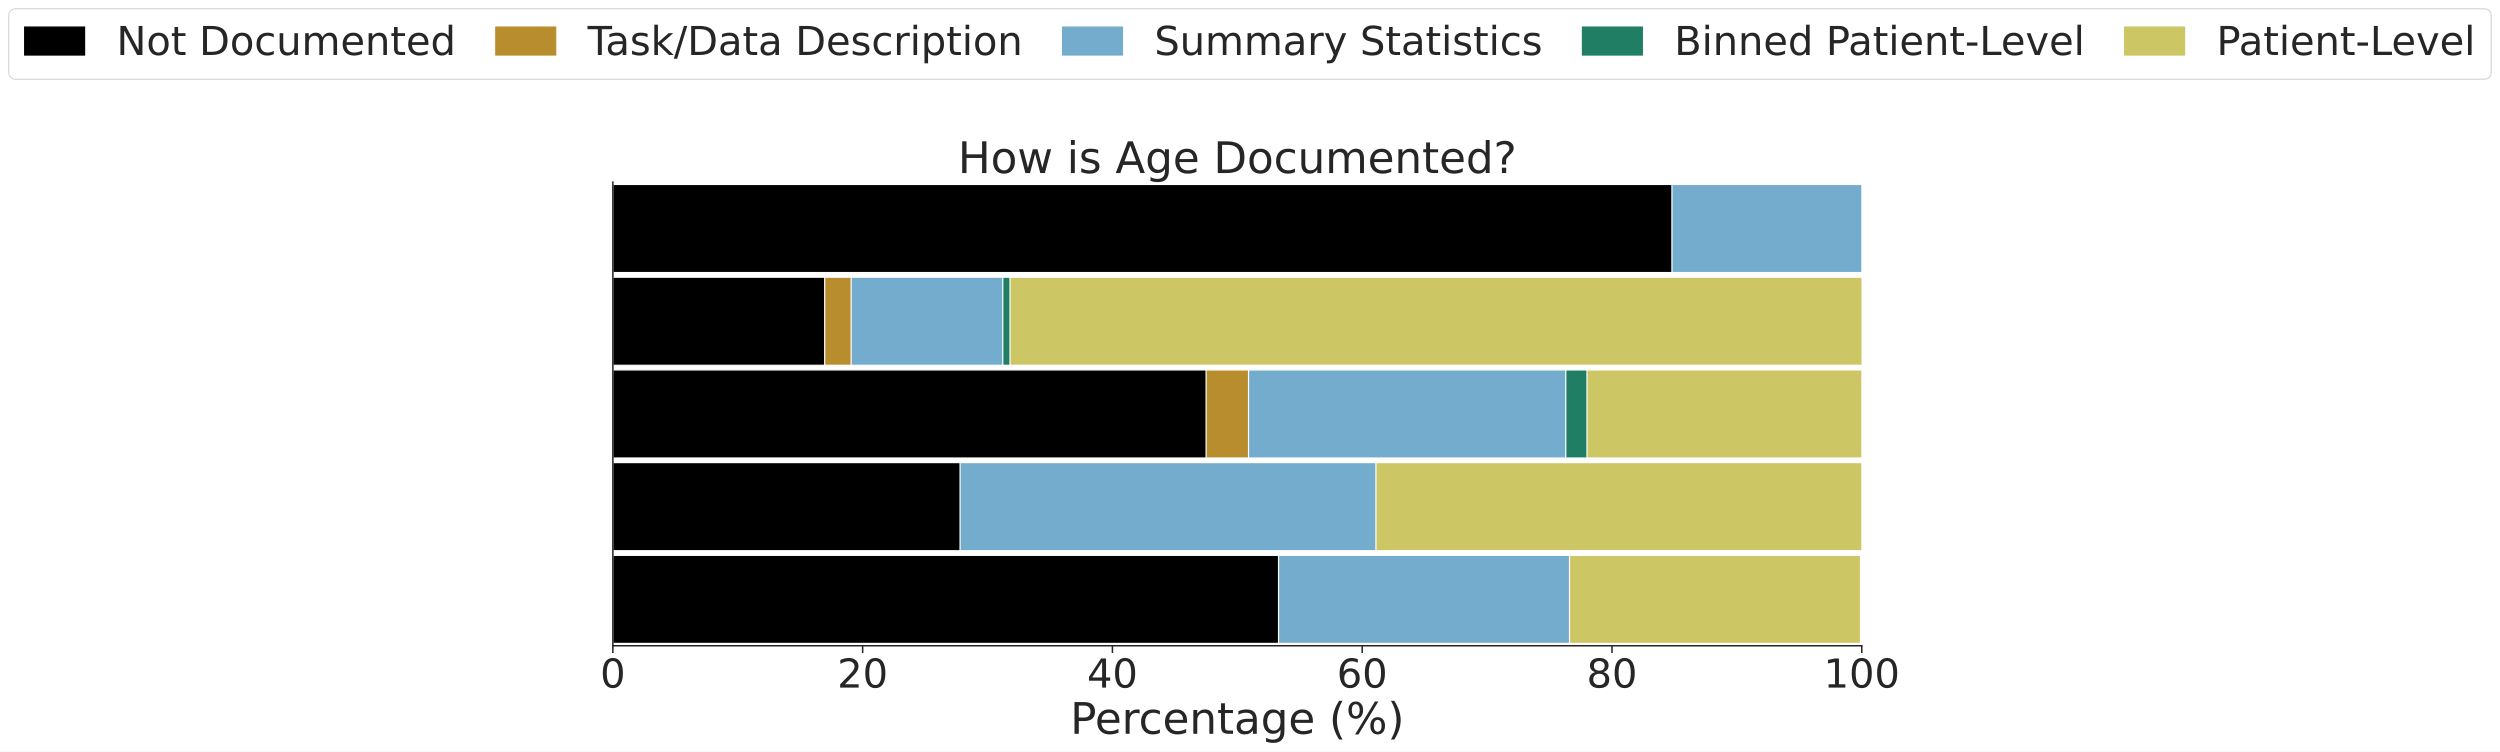
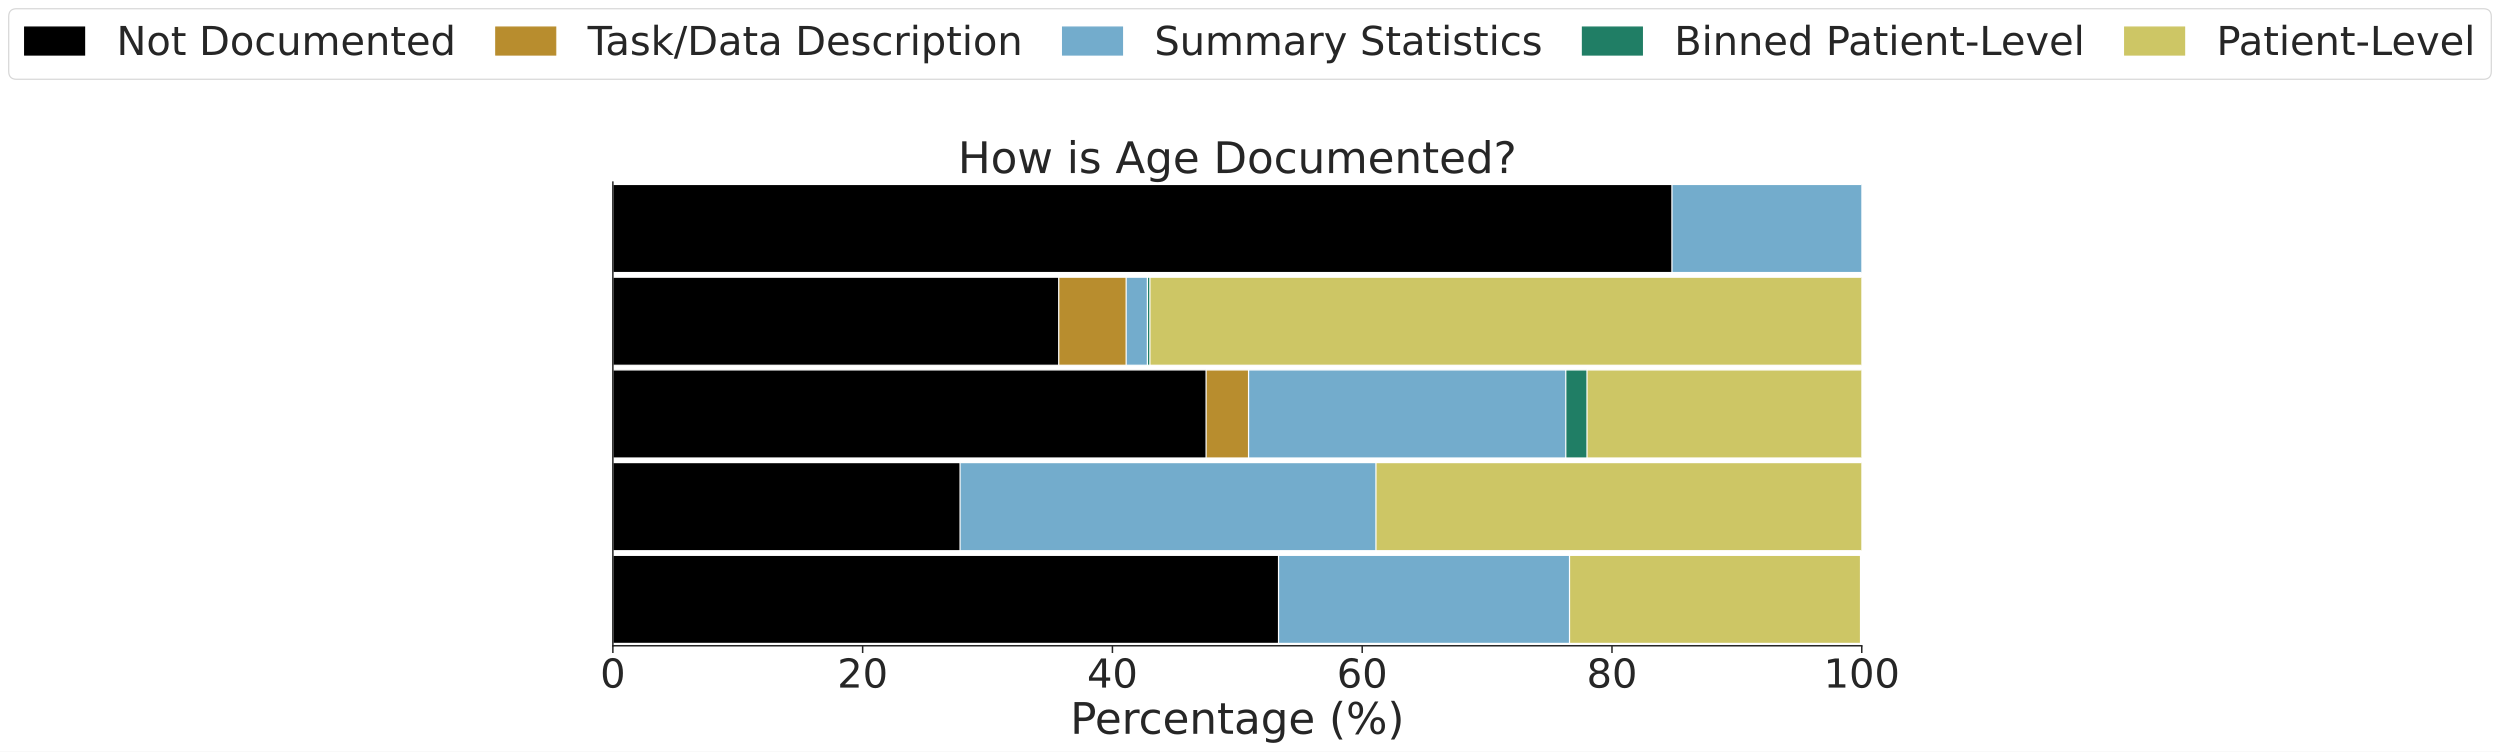
<svg xmlns="http://www.w3.org/2000/svg" xmlns:xlink="http://www.w3.org/1999/xlink" width="2066.428pt" height="621.239pt" viewBox="0 0 2066.428 621.239" version="1.1">
  <defs>
    <style type="text/css">*{stroke-linejoin: round; stroke-linecap: butt}</style>
  </defs>
  <g id="figure_1">
    <g id="patch_1">
      <path d="M 0 621.239  L 2066.428 621.239  L 2066.428 0  L 0 0  z " style="fill: #ffffff" />
    </g>
    <g id="axes_1">
      <g id="patch_2">
        <path d="M 506.579 533.76  L 1538.879 533.76  L 1538.879 150.54  L 506.579 150.54  z " style="fill: #ffffff" />
      </g>
      <g id="matplotlib.axis_1">
        <g id="xtick_1">
          <g id="line2d_1">
            <defs>
-               <path id="m8c9a9c58b5" d="M 0 0  L 0 6  " style="stroke: #262626; stroke-width: 1.25" />
+               <path id="ma8a04ff1ba" d="M 0 0  L 0 6  " style="stroke: #262626; stroke-width: 1.25" />
            </defs>
            <g>
-               <use xlink:href="#m8c9a9c58b5" x="506.579" y="533.76" style="fill: #262626; stroke: #262626; stroke-width: 1.25" />
+               <use xlink:href="#ma8a04ff1ba" x="506.579" y="533.76" style="fill: #262626; stroke: #262626; stroke-width: 1.25" />
            </g>
          </g>
          <g id="text_1">
            <g style="fill: #262626" transform="translate(496.0807 568.3348) scale(0.33 -0.33)">
              <defs>
                <path id="DejaVuSans-30" d="M 2034 4250  Q 1547 4250 1301 3770  Q 1056 3291 1056 2328  Q 1056 1369 1301 889  Q 1547 409 2034 409  Q 2525 409 2770 889  Q 3016 1369 3016 2328  Q 3016 3291 2770 3770  Q 2525 4250 2034 4250  z M 2034 4750  Q 2819 4750 3233 4129  Q 3647 3509 3647 2328  Q 3647 1150 3233 529  Q 2819 -91 2034 -91  Q 1250 -91 836 529  Q 422 1150 422 2328  Q 422 3509 836 4129  Q 1250 4750 2034 4750  z " transform="scale(0.015625)" />
              </defs>
              <use xlink:href="#DejaVuSans-30" />
            </g>
          </g>
        </g>
        <g id="xtick_2">
          <g id="line2d_2">
            <g>
-               <use xlink:href="#m8c9a9c58b5" x="713.039" y="533.76" style="fill: #262626; stroke: #262626; stroke-width: 1.25" />
+               <use xlink:href="#ma8a04ff1ba" x="713.039" y="533.76" style="fill: #262626; stroke: #262626; stroke-width: 1.25" />
            </g>
          </g>
          <g id="text_2">
            <g style="fill: #262626" transform="translate(692.0426 568.3348) scale(0.33 -0.33)">
              <defs>
                <path id="DejaVuSans-32" d="M 1228 531  L 3431 531  L 3431 0  L 469 0  L 469 531  Q 828 903 1448 1529  Q 2069 2156 2228 2338  Q 2531 2678 2651 2914  Q 2772 3150 2772 3378  Q 2772 3750 2511 3984  Q 2250 4219 1831 4219  Q 1534 4219 1204 4116  Q 875 4013 500 3803  L 500 4441  Q 881 4594 1212 4672  Q 1544 4750 1819 4750  Q 2544 4750 2975 4387  Q 3406 4025 3406 3419  Q 3406 3131 3298 2873  Q 3191 2616 2906 2266  Q 2828 2175 2409 1742  Q 1991 1309 1228 531  z " transform="scale(0.015625)" />
              </defs>
              <use xlink:href="#DejaVuSans-32" />
              <use xlink:href="#DejaVuSans-30" x="63.623" />
            </g>
          </g>
        </g>
        <g id="xtick_3">
          <g id="line2d_3">
            <g>
-               <use xlink:href="#m8c9a9c58b5" x="919.499" y="533.76" style="fill: #262626; stroke: #262626; stroke-width: 1.25" />
+               <use xlink:href="#ma8a04ff1ba" x="919.499" y="533.76" style="fill: #262626; stroke: #262626; stroke-width: 1.25" />
            </g>
          </g>
          <g id="text_3">
            <g style="fill: #262626" transform="translate(898.5026 568.3348) scale(0.33 -0.33)">
              <defs>
                <path id="DejaVuSans-34" d="M 2419 4116  L 825 1625  L 2419 1625  L 2419 4116  z M 2253 4666  L 3047 4666  L 3047 1625  L 3713 1625  L 3713 1100  L 3047 1100  L 3047 0  L 2419 0  L 2419 1100  L 313 1100  L 313 1709  L 2253 4666  z " transform="scale(0.015625)" />
              </defs>
              <use xlink:href="#DejaVuSans-34" />
              <use xlink:href="#DejaVuSans-30" x="63.623" />
            </g>
          </g>
        </g>
        <g id="xtick_4">
          <g id="line2d_4">
            <g>
-               <use xlink:href="#m8c9a9c58b5" x="1125.959" y="533.76" style="fill: #262626; stroke: #262626; stroke-width: 1.25" />
+               <use xlink:href="#ma8a04ff1ba" x="1125.959" y="533.76" style="fill: #262626; stroke: #262626; stroke-width: 1.25" />
            </g>
          </g>
          <g id="text_4">
            <g style="fill: #262626" transform="translate(1104.963 568.3348) scale(0.33 -0.33)">
              <defs>
                <path id="DejaVuSans-36" d="M 2113 2584  Q 1688 2584 1439 2293  Q 1191 2003 1191 1497  Q 1191 994 1439 701  Q 1688 409 2113 409  Q 2538 409 2786 701  Q 3034 994 3034 1497  Q 3034 2003 2786 2293  Q 2538 2584 2113 2584  z M 3366 4563  L 3366 3988  Q 3128 4100 2886 4159  Q 2644 4219 2406 4219  Q 1781 4219 1451 3797  Q 1122 3375 1075 2522  Q 1259 2794 1537 2939  Q 1816 3084 2150 3084  Q 2853 3084 3261 2657  Q 3669 2231 3669 1497  Q 3669 778 3244 343  Q 2819 -91 2113 -91  Q 1303 -91 875 529  Q 447 1150 447 2328  Q 447 3434 972 4092  Q 1497 4750 2381 4750  Q 2619 4750 2861 4703  Q 3103 4656 3366 4563  z " transform="scale(0.015625)" />
              </defs>
              <use xlink:href="#DejaVuSans-36" />
              <use xlink:href="#DejaVuSans-30" x="63.623" />
            </g>
          </g>
        </g>
        <g id="xtick_5">
          <g id="line2d_5">
            <g>
-               <use xlink:href="#m8c9a9c58b5" x="1332.419" y="533.76" style="fill: #262626; stroke: #262626; stroke-width: 1.25" />
+               <use xlink:href="#ma8a04ff1ba" x="1332.419" y="533.76" style="fill: #262626; stroke: #262626; stroke-width: 1.25" />
            </g>
          </g>
          <g id="text_5">
            <g style="fill: #262626" transform="translate(1311.423 568.3348) scale(0.33 -0.33)">
              <defs>
                <path id="DejaVuSans-38" d="M 2034 2216  Q 1584 2216 1326 1975  Q 1069 1734 1069 1313  Q 1069 891 1326 650  Q 1584 409 2034 409  Q 2484 409 2743 651  Q 3003 894 3003 1313  Q 3003 1734 2745 1975  Q 2488 2216 2034 2216  z M 1403 2484  Q 997 2584 770 2862  Q 544 3141 544 3541  Q 544 4100 942 4425  Q 1341 4750 2034 4750  Q 2731 4750 3128 4425  Q 3525 4100 3525 3541  Q 3525 3141 3298 2862  Q 3072 2584 2669 2484  Q 3125 2378 3379 2068  Q 3634 1759 3634 1313  Q 3634 634 3220 271  Q 2806 -91 2034 -91  Q 1263 -91 848 271  Q 434 634 434 1313  Q 434 1759 690 2068  Q 947 2378 1403 2484  z M 1172 3481  Q 1172 3119 1398 2916  Q 1625 2713 2034 2713  Q 2441 2713 2670 2916  Q 2900 3119 2900 3481  Q 2900 3844 2670 4047  Q 2441 4250 2034 4250  Q 1625 4250 1398 4047  Q 1172 3844 1172 3481  z " transform="scale(0.015625)" />
              </defs>
              <use xlink:href="#DejaVuSans-38" />
              <use xlink:href="#DejaVuSans-30" x="63.623" />
            </g>
          </g>
        </g>
        <g id="xtick_6">
          <g id="line2d_6">
            <g>
-               <use xlink:href="#m8c9a9c58b5" x="1538.879" y="533.76" style="fill: #262626; stroke: #262626; stroke-width: 1.25" />
+               <use xlink:href="#ma8a04ff1ba" x="1538.879" y="533.76" style="fill: #262626; stroke: #262626; stroke-width: 1.25" />
            </g>
          </g>
          <g id="text_6">
            <g style="fill: #262626" transform="translate(1507.384 568.3348) scale(0.33 -0.33)">
              <defs>
                <path id="DejaVuSans-31" d="M 794 531  L 1825 531  L 1825 4091  L 703 3866  L 703 4441  L 1819 4666  L 2450 4666  L 2450 531  L 3481 531  L 3481 0  L 794 0  L 794 531  z " transform="scale(0.015625)" />
              </defs>
              <use xlink:href="#DejaVuSans-31" />
              <use xlink:href="#DejaVuSans-30" x="63.623" />
              <use xlink:href="#DejaVuSans-30" x="127.246" />
            </g>
          </g>
        </g>
        <g id="text_7">
          <g style="fill: #262626" transform="translate(884.6182 606.5522) scale(0.36 -0.36)">
            <defs>
              <path id="DejaVuSans-50" d="M 1259 4147  L 1259 2394  L 2053 2394  Q 2494 2394 2734 2622  Q 2975 2850 2975 3272  Q 2975 3691 2734 3919  Q 2494 4147 2053 4147  L 1259 4147  z M 628 4666  L 2053 4666  Q 2838 4666 3239 4311  Q 3641 3956 3641 3272  Q 3641 2581 3239 2228  Q 2838 1875 2053 1875  L 1259 1875  L 1259 0  L 628 0  L 628 4666  z " transform="scale(0.015625)" />
              <path id="DejaVuSans-65" d="M 3597 1894  L 3597 1613  L 953 1613  Q 991 1019 1311 708  Q 1631 397 2203 397  Q 2534 397 2845 478  Q 3156 559 3463 722  L 3463 178  Q 3153 47 2828 -22  Q 2503 -91 2169 -91  Q 1331 -91 842 396  Q 353 884 353 1716  Q 353 2575 817 3079  Q 1281 3584 2069 3584  Q 2775 3584 3186 3129  Q 3597 2675 3597 1894  z M 3022 2063  Q 3016 2534 2758 2815  Q 2500 3097 2075 3097  Q 1594 3097 1305 2825  Q 1016 2553 972 2059  L 3022 2063  z " transform="scale(0.015625)" />
              <path id="DejaVuSans-72" d="M 2631 2963  Q 2534 3019 2420 3045  Q 2306 3072 2169 3072  Q 1681 3072 1420 2755  Q 1159 2438 1159 1844  L 1159 0  L 581 0  L 581 3500  L 1159 3500  L 1159 2956  Q 1341 3275 1631 3429  Q 1922 3584 2338 3584  Q 2397 3584 2469 3576  Q 2541 3569 2628 3553  L 2631 2963  z " transform="scale(0.015625)" />
              <path id="DejaVuSans-63" d="M 3122 3366  L 3122 2828  Q 2878 2963 2633 3030  Q 2388 3097 2138 3097  Q 1578 3097 1268 2742  Q 959 2388 959 1747  Q 959 1106 1268 751  Q 1578 397 2138 397  Q 2388 397 2633 464  Q 2878 531 3122 666  L 3122 134  Q 2881 22 2623 -34  Q 2366 -91 2075 -91  Q 1284 -91 818 406  Q 353 903 353 1747  Q 353 2603 823 3093  Q 1294 3584 2113 3584  Q 2378 3584 2631 3529  Q 2884 3475 3122 3366  z " transform="scale(0.015625)" />
              <path id="DejaVuSans-6e" d="M 3513 2113  L 3513 0  L 2938 0  L 2938 2094  Q 2938 2591 2744 2837  Q 2550 3084 2163 3084  Q 1697 3084 1428 2787  Q 1159 2491 1159 1978  L 1159 0  L 581 0  L 581 3500  L 1159 3500  L 1159 2956  Q 1366 3272 1645 3428  Q 1925 3584 2291 3584  Q 2894 3584 3203 3211  Q 3513 2838 3513 2113  z " transform="scale(0.015625)" />
              <path id="DejaVuSans-74" d="M 1172 4494  L 1172 3500  L 2356 3500  L 2356 3053  L 1172 3053  L 1172 1153  Q 1172 725 1289 603  Q 1406 481 1766 481  L 2356 481  L 2356 0  L 1766 0  Q 1100 0 847 248  Q 594 497 594 1153  L 594 3053  L 172 3053  L 172 3500  L 594 3500  L 594 4494  L 1172 4494  z " transform="scale(0.015625)" />
              <path id="DejaVuSans-61" d="M 2194 1759  Q 1497 1759 1228 1600  Q 959 1441 959 1056  Q 959 750 1161 570  Q 1363 391 1709 391  Q 2188 391 2477 730  Q 2766 1069 2766 1631  L 2766 1759  L 2194 1759  z M 3341 1997  L 3341 0  L 2766 0  L 2766 531  Q 2569 213 2275 61  Q 1981 -91 1556 -91  Q 1019 -91 701 211  Q 384 513 384 1019  Q 384 1609 779 1909  Q 1175 2209 1959 2209  L 2766 2209  L 2766 2266  Q 2766 2663 2505 2880  Q 2244 3097 1772 3097  Q 1472 3097 1187 3025  Q 903 2953 641 2809  L 641 3341  Q 956 3463 1253 3523  Q 1550 3584 1831 3584  Q 2591 3584 2966 3190  Q 3341 2797 3341 1997  z " transform="scale(0.015625)" />
              <path id="DejaVuSans-67" d="M 2906 1791  Q 2906 2416 2648 2759  Q 2391 3103 1925 3103  Q 1463 3103 1205 2759  Q 947 2416 947 1791  Q 947 1169 1205 825  Q 1463 481 1925 481  Q 2391 481 2648 825  Q 2906 1169 2906 1791  z M 3481 434  Q 3481 -459 3084 -895  Q 2688 -1331 1869 -1331  Q 1566 -1331 1297 -1286  Q 1028 -1241 775 -1147  L 775 -588  Q 1028 -725 1275 -790  Q 1522 -856 1778 -856  Q 2344 -856 2625 -561  Q 2906 -266 2906 331  L 2906 616  Q 2728 306 2450 153  Q 2172 0 1784 0  Q 1141 0 747 490  Q 353 981 353 1791  Q 353 2603 747 3093  Q 1141 3584 1784 3584  Q 2172 3584 2450 3431  Q 2728 3278 2906 2969  L 2906 3500  L 3481 3500  L 3481 434  z " transform="scale(0.015625)" />
              <path id="DejaVuSans-20" transform="scale(0.015625)" />
              <path id="DejaVuSans-28" d="M 1984 4856  Q 1566 4138 1362 3434  Q 1159 2731 1159 2009  Q 1159 1288 1364 580  Q 1569 -128 1984 -844  L 1484 -844  Q 1016 -109 783 600  Q 550 1309 550 2009  Q 550 2706 781 3412  Q 1013 4119 1484 4856  L 1984 4856  z " transform="scale(0.015625)" />
              <path id="DejaVuSans-25" d="M 4653 2053  Q 4381 2053 4226 1822  Q 4072 1591 4072 1178  Q 4072 772 4226 539  Q 4381 306 4653 306  Q 4919 306 5073 539  Q 5228 772 5228 1178  Q 5228 1588 5073 1820  Q 4919 2053 4653 2053  z M 4653 2450  Q 5147 2450 5437 2106  Q 5728 1763 5728 1178  Q 5728 594 5436 251  Q 5144 -91 4653 -91  Q 4153 -91 3862 251  Q 3572 594 3572 1178  Q 3572 1766 3864 2108  Q 4156 2450 4653 2450  z M 1428 4353  Q 1159 4353 1004 4120  Q 850 3888 850 3481  Q 850 3069 1003 2837  Q 1156 2606 1428 2606  Q 1700 2606 1854 2837  Q 2009 3069 2009 3481  Q 2009 3884 1853 4118  Q 1697 4353 1428 4353  z M 4250 4750  L 4750 4750  L 1831 -91  L 1331 -91  L 4250 4750  z M 1428 4750  Q 1922 4750 2215 4408  Q 2509 4066 2509 3481  Q 2509 2891 2217 2550  Q 1925 2209 1428 2209  Q 931 2209 642 2551  Q 353 2894 353 3481  Q 353 4063 643 4406  Q 934 4750 1428 4750  z " transform="scale(0.015625)" />
              <path id="DejaVuSans-29" d="M 513 4856  L 1013 4856  Q 1481 4119 1714 3412  Q 1947 2706 1947 2009  Q 1947 1309 1714 600  Q 1481 -109 1013 -844  L 513 -844  Q 928 -128 1133 580  Q 1338 1288 1338 2009  Q 1338 2731 1133 3434  Q 928 4138 513 4856  z " transform="scale(0.015625)" />
            </defs>
            <use xlink:href="#DejaVuSans-50" />
            <use xlink:href="#DejaVuSans-65" x="56.678" />
            <use xlink:href="#DejaVuSans-72" x="118.201" />
            <use xlink:href="#DejaVuSans-63" x="157.064" />
            <use xlink:href="#DejaVuSans-65" x="212.045" />
            <use xlink:href="#DejaVuSans-6e" x="273.568" />
            <use xlink:href="#DejaVuSans-74" x="336.947" />
            <use xlink:href="#DejaVuSans-61" x="376.156" />
            <use xlink:href="#DejaVuSans-67" x="437.436" />
            <use xlink:href="#DejaVuSans-65" x="500.912" />
            <use xlink:href="#DejaVuSans-20" x="562.436" />
            <use xlink:href="#DejaVuSans-28" x="594.223" />
            <use xlink:href="#DejaVuSans-25" x="633.236" />
            <use xlink:href="#DejaVuSans-29" x="728.256" />
          </g>
        </g>
      </g>
      <g id="matplotlib.axis_2">
        <g id="ytick_1" />
        <g id="ytick_2" />
        <g id="ytick_3" />
        <g id="ytick_4" />
        <g id="ytick_5" />
      </g>
      <g id="patch_3">
-         <path d="M 506.579 229.1  L 1539.085 229.1  L 1539.085 301.912  L 506.579 301.912  z " clip-path="url(#p46f1a174f4)" style="fill: #cdc665; stroke: #ffffff; stroke-linejoin: miter" />
+         <path d="M 506.579 229.1  L 1538.879 229.1  L 1538.879 301.912  L 506.579 301.912  z " clip-path="url(#p3829db1c19)" style="fill: #cdc665; stroke: #ffffff; stroke-linejoin: miter" />
      </g>
      <g id="patch_4">
-         <path d="M 506.579 305.744  L 1538.879 305.744  L 1538.879 378.556  L 506.579 378.556  z " clip-path="url(#p46f1a174f4)" style="fill: #cdc665; stroke: #ffffff; stroke-linejoin: miter" />
+         <path d="M 506.579 305.744  L 1538.879 305.744  L 1538.879 378.556  L 506.579 378.556  z " clip-path="url(#p3829db1c19)" style="fill: #cdc665; stroke: #ffffff; stroke-linejoin: miter" />
      </g>
      <g id="patch_5">
-         <path d="M 506.579 382.388  L 1538.879 382.388  L 1538.879 455.2  L 506.579 455.2  z " clip-path="url(#p46f1a174f4)" style="fill: #cdc665; stroke: #ffffff; stroke-linejoin: miter" />
+         <path d="M 506.579 382.388  L 1538.879 382.388  L 1538.879 455.2  L 506.579 455.2  z " clip-path="url(#p3829db1c19)" style="fill: #cdc665; stroke: #ffffff; stroke-linejoin: miter" />
      </g>
      <g id="patch_6">
-         <path d="M 506.579 459.032  L 1537.847 459.032  L 1537.847 531.844  L 506.579 531.844  z " clip-path="url(#p46f1a174f4)" style="fill: #cdc665; stroke: #ffffff; stroke-linejoin: miter" />
+         <path d="M 506.579 459.032  L 1537.847 459.032  L 1537.847 531.844  L 506.579 531.844  z " clip-path="url(#p3829db1c19)" style="fill: #cdc665; stroke: #ffffff; stroke-linejoin: miter" />
      </g>
      <g id="patch_7">
-         <path d="M 506.579 229.1  L 834.85 229.1  L 834.85 301.912  L 506.579 301.912  z " clip-path="url(#p46f1a174f4)" style="fill: #207e65; stroke: #ffffff; stroke-linejoin: miter" />
+         <path d="M 506.579 229.1  L 950.468 229.1  L 950.468 301.912  L 506.579 301.912  z " clip-path="url(#p3829db1c19)" style="fill: #207e65; stroke: #ffffff; stroke-linejoin: miter" />
      </g>
      <g id="patch_8">
-         <path d="M 506.579 305.744  L 1311.773 305.744  L 1311.773 378.556  L 506.579 378.556  z " clip-path="url(#p46f1a174f4)" style="fill: #207e65; stroke: #ffffff; stroke-linejoin: miter" />
+         <path d="M 506.579 305.744  L 1311.773 305.744  L 1311.773 378.556  L 506.579 378.556  z " clip-path="url(#p3829db1c19)" style="fill: #207e65; stroke: #ffffff; stroke-linejoin: miter" />
      </g>
      <g id="patch_9">
-         <path d="M 506.579 152.456  L 1538.879 152.456  L 1538.879 225.268  L 506.579 225.268  z " clip-path="url(#p46f1a174f4)" style="fill: #73accc; stroke: #ffffff; stroke-linejoin: miter" />
+         <path d="M 506.579 152.456  L 1538.879 152.456  L 1538.879 225.268  L 506.579 225.268  z " clip-path="url(#p3829db1c19)" style="fill: #73accc; stroke: #ffffff; stroke-linejoin: miter" />
      </g>
      <g id="patch_10">
-         <path d="M 506.579 229.1  L 828.863 229.1  L 828.863 301.912  L 506.579 301.912  z " clip-path="url(#p46f1a174f4)" style="fill: #73accc; stroke: #ffffff; stroke-linejoin: miter" />
+         <path d="M 506.579 229.1  L 948.403 229.1  L 948.403 301.912  L 506.579 301.912  z " clip-path="url(#p3829db1c19)" style="fill: #73accc; stroke: #ffffff; stroke-linejoin: miter" />
      </g>
      <g id="patch_11">
-         <path d="M 506.579 305.744  L 1294.224 305.744  L 1294.224 378.556  L 506.579 378.556  z " clip-path="url(#p46f1a174f4)" style="fill: #73accc; stroke: #ffffff; stroke-linejoin: miter" />
+         <path d="M 506.579 305.744  L 1294.224 305.744  L 1294.224 378.556  L 506.579 378.556  z " clip-path="url(#p3829db1c19)" style="fill: #73accc; stroke: #ffffff; stroke-linejoin: miter" />
      </g>
      <g id="patch_12">
-         <path d="M 506.579 382.388  L 1137.314 382.388  L 1137.314 455.2  L 506.579 455.2  z " clip-path="url(#p46f1a174f4)" style="fill: #73accc; stroke: #ffffff; stroke-linejoin: miter" />
+         <path d="M 506.579 382.388  L 1137.314 382.388  L 1137.314 455.2  L 506.579 455.2  z " clip-path="url(#p3829db1c19)" style="fill: #73accc; stroke: #ffffff; stroke-linejoin: miter" />
      </g>
      <g id="patch_13">
-         <path d="M 506.579 459.032  L 1297.321 459.032  L 1297.321 531.844  L 506.579 531.844  z " clip-path="url(#p46f1a174f4)" style="fill: #73accc; stroke: #ffffff; stroke-linejoin: miter" />
+         <path d="M 506.579 459.032  L 1297.321 459.032  L 1297.321 531.844  L 506.579 531.844  z " clip-path="url(#p3829db1c19)" style="fill: #73accc; stroke: #ffffff; stroke-linejoin: miter" />
      </g>
      <g id="patch_14">
-         <path d="M 506.579 229.1  L 703.542 229.1  L 703.542 301.912  L 506.579 301.912  z " clip-path="url(#p46f1a174f4)" style="fill: #b88d2e; stroke: #ffffff; stroke-linejoin: miter" />
+         <path d="M 506.579 229.1  L 930.854 229.1  L 930.854 301.912  L 506.579 301.912  z " clip-path="url(#p3829db1c19)" style="fill: #b88d2e; stroke: #ffffff; stroke-linejoin: miter" />
      </g>
      <g id="patch_15">
-         <path d="M 506.579 305.744  L 1032.02 305.744  L 1032.02 378.556  L 506.579 378.556  z " clip-path="url(#p46f1a174f4)" style="fill: #b88d2e; stroke: #ffffff; stroke-linejoin: miter" />
+         <path d="M 506.579 305.744  L 1032.02 305.744  L 1032.02 378.556  L 506.579 378.556  z " clip-path="url(#p3829db1c19)" style="fill: #b88d2e; stroke: #ffffff; stroke-linejoin: miter" />
      </g>
      <g id="patch_16">
-         <path d="M 506.579 152.456  L 1381.969 152.456  L 1381.969 225.268  L 506.579 225.268  z " clip-path="url(#p46f1a174f4)" style="stroke: #ffffff; stroke-linejoin: miter" />
+         <path d="M 506.579 152.456  L 1381.969 152.456  L 1381.969 225.268  L 506.579 225.268  z " clip-path="url(#p3829db1c19)" style="stroke: #ffffff; stroke-linejoin: miter" />
      </g>
      <g id="patch_17">
-         <path d="M 506.579 229.1  L 681.657 229.1  L 681.657 301.912  L 506.579 301.912  z " clip-path="url(#p46f1a174f4)" style="stroke: #ffffff; stroke-linejoin: miter" />
+         <path d="M 506.579 229.1  L 875.11 229.1  L 875.11 301.912  L 506.579 301.912  z " clip-path="url(#p3829db1c19)" style="stroke: #ffffff; stroke-linejoin: miter" />
      </g>
      <g id="patch_18">
-         <path d="M 506.579 305.744  L 996.921 305.744  L 996.921 378.556  L 506.579 378.556  z " clip-path="url(#p46f1a174f4)" style="stroke: #ffffff; stroke-linejoin: miter" />
+         <path d="M 506.579 305.744  L 996.921 305.744  L 996.921 378.556  L 506.579 378.556  z " clip-path="url(#p3829db1c19)" style="stroke: #ffffff; stroke-linejoin: miter" />
      </g>
      <g id="patch_19">
-         <path d="M 506.579 382.388  L 793.558 382.388  L 793.558 455.2  L 506.579 455.2  z " clip-path="url(#p46f1a174f4)" style="stroke: #ffffff; stroke-linejoin: miter" />
+         <path d="M 506.579 382.388  L 793.558 382.388  L 793.558 455.2  L 506.579 455.2  z " clip-path="url(#p3829db1c19)" style="stroke: #ffffff; stroke-linejoin: miter" />
      </g>
      <g id="patch_20">
-         <path d="M 506.579 459.032  L 1056.795 459.032  L 1056.795 531.844  L 506.579 531.844  z " clip-path="url(#p46f1a174f4)" style="stroke: #ffffff; stroke-linejoin: miter" />
+         <path d="M 506.579 459.032  L 1056.795 459.032  L 1056.795 531.844  L 506.579 531.844  z " clip-path="url(#p3829db1c19)" style="stroke: #ffffff; stroke-linejoin: miter" />
      </g>
      <g id="line2d_7">
-         <path clip-path="url(#p46f1a174f4)" style="fill: none; stroke: #424242; stroke-width: 2.25; stroke-linecap: round" />
+         <path clip-path="url(#p3829db1c19)" style="fill: none; stroke: #424242; stroke-width: 2.25; stroke-linecap: round" />
      </g>
      <g id="line2d_8">
-         <path clip-path="url(#p46f1a174f4)" style="fill: none; stroke: #424242; stroke-width: 2.25; stroke-linecap: round" />
+         <path clip-path="url(#p3829db1c19)" style="fill: none; stroke: #424242; stroke-width: 2.25; stroke-linecap: round" />
      </g>
      <g id="line2d_9">
-         <path clip-path="url(#p46f1a174f4)" style="fill: none; stroke: #424242; stroke-width: 2.25; stroke-linecap: round" />
+         <path clip-path="url(#p3829db1c19)" style="fill: none; stroke: #424242; stroke-width: 2.25; stroke-linecap: round" />
      </g>
      <g id="line2d_10">
-         <path clip-path="url(#p46f1a174f4)" style="fill: none; stroke: #424242; stroke-width: 2.25; stroke-linecap: round" />
+         <path clip-path="url(#p3829db1c19)" style="fill: none; stroke: #424242; stroke-width: 2.25; stroke-linecap: round" />
      </g>
      <g id="line2d_11">
-         <path clip-path="url(#p46f1a174f4)" style="fill: none; stroke: #424242; stroke-width: 2.25; stroke-linecap: round" />
+         <path clip-path="url(#p3829db1c19)" style="fill: none; stroke: #424242; stroke-width: 2.25; stroke-linecap: round" />
      </g>
      <g id="line2d_12">
-         <path clip-path="url(#p46f1a174f4)" style="fill: none; stroke: #424242; stroke-width: 2.25; stroke-linecap: round" />
+         <path clip-path="url(#p3829db1c19)" style="fill: none; stroke: #424242; stroke-width: 2.25; stroke-linecap: round" />
      </g>
      <g id="line2d_13">
-         <path clip-path="url(#p46f1a174f4)" style="fill: none; stroke: #424242; stroke-width: 2.25; stroke-linecap: round" />
+         <path clip-path="url(#p3829db1c19)" style="fill: none; stroke: #424242; stroke-width: 2.25; stroke-linecap: round" />
      </g>
      <g id="line2d_14">
-         <path clip-path="url(#p46f1a174f4)" style="fill: none; stroke: #424242; stroke-width: 2.25; stroke-linecap: round" />
+         <path clip-path="url(#p3829db1c19)" style="fill: none; stroke: #424242; stroke-width: 2.25; stroke-linecap: round" />
      </g>
      <g id="line2d_15">
-         <path clip-path="url(#p46f1a174f4)" style="fill: none; stroke: #424242; stroke-width: 2.25; stroke-linecap: round" />
+         <path clip-path="url(#p3829db1c19)" style="fill: none; stroke: #424242; stroke-width: 2.25; stroke-linecap: round" />
      </g>
      <g id="line2d_16">
-         <path clip-path="url(#p46f1a174f4)" style="fill: none; stroke: #424242; stroke-width: 2.25; stroke-linecap: round" />
+         <path clip-path="url(#p3829db1c19)" style="fill: none; stroke: #424242; stroke-width: 2.25; stroke-linecap: round" />
      </g>
      <g id="line2d_17">
-         <path clip-path="url(#p46f1a174f4)" style="fill: none; stroke: #424242; stroke-width: 2.25; stroke-linecap: round" />
+         <path clip-path="url(#p3829db1c19)" style="fill: none; stroke: #424242; stroke-width: 2.25; stroke-linecap: round" />
      </g>
      <g id="line2d_18">
-         <path clip-path="url(#p46f1a174f4)" style="fill: none; stroke: #424242; stroke-width: 2.25; stroke-linecap: round" />
+         <path clip-path="url(#p3829db1c19)" style="fill: none; stroke: #424242; stroke-width: 2.25; stroke-linecap: round" />
      </g>
      <g id="line2d_19">
-         <path clip-path="url(#p46f1a174f4)" style="fill: none; stroke: #424242; stroke-width: 2.25; stroke-linecap: round" />
+         <path clip-path="url(#p3829db1c19)" style="fill: none; stroke: #424242; stroke-width: 2.25; stroke-linecap: round" />
      </g>
      <g id="line2d_20">
-         <path clip-path="url(#p46f1a174f4)" style="fill: none; stroke: #424242; stroke-width: 2.25; stroke-linecap: round" />
+         <path clip-path="url(#p3829db1c19)" style="fill: none; stroke: #424242; stroke-width: 2.25; stroke-linecap: round" />
      </g>
      <g id="line2d_21">
-         <path clip-path="url(#p46f1a174f4)" style="fill: none; stroke: #424242; stroke-width: 2.25; stroke-linecap: round" />
+         <path clip-path="url(#p3829db1c19)" style="fill: none; stroke: #424242; stroke-width: 2.25; stroke-linecap: round" />
      </g>
      <g id="line2d_22">
-         <path clip-path="url(#p46f1a174f4)" style="fill: none; stroke: #424242; stroke-width: 2.25; stroke-linecap: round" />
+         <path clip-path="url(#p3829db1c19)" style="fill: none; stroke: #424242; stroke-width: 2.25; stroke-linecap: round" />
      </g>
      <g id="line2d_23">
-         <path clip-path="url(#p46f1a174f4)" style="fill: none; stroke: #424242; stroke-width: 2.25; stroke-linecap: round" />
+         <path clip-path="url(#p3829db1c19)" style="fill: none; stroke: #424242; stroke-width: 2.25; stroke-linecap: round" />
      </g>
      <g id="line2d_24">
-         <path clip-path="url(#p46f1a174f4)" style="fill: none; stroke: #424242; stroke-width: 2.25; stroke-linecap: round" />
+         <path clip-path="url(#p3829db1c19)" style="fill: none; stroke: #424242; stroke-width: 2.25; stroke-linecap: round" />
      </g>
      <g id="patch_21">
        <path d="M 506.579 533.76  L 506.579 150.54  " style="fill: none; stroke: #262626; stroke-width: 1.25; stroke-linejoin: miter; stroke-linecap: square" />
      </g>
      <g id="patch_22">
        <path d="M 506.579 533.76  L 1538.879 533.76  " style="fill: none; stroke: #262626; stroke-width: 1.25; stroke-linejoin: miter; stroke-linecap: square" />
      </g>
      <g id="text_8">
        <g style="fill: #262626" transform="translate(791.7945 143.0531) scale(0.36 -0.36)">
          <defs>
            <path id="DejaVuSans-48" d="M 628 4666  L 1259 4666  L 1259 2753  L 3553 2753  L 3553 4666  L 4184 4666  L 4184 0  L 3553 0  L 3553 2222  L 1259 2222  L 1259 0  L 628 0  L 628 4666  z " transform="scale(0.015625)" />
            <path id="DejaVuSans-6f" d="M 1959 3097  Q 1497 3097 1228 2736  Q 959 2375 959 1747  Q 959 1119 1226 758  Q 1494 397 1959 397  Q 2419 397 2687 759  Q 2956 1122 2956 1747  Q 2956 2369 2687 2733  Q 2419 3097 1959 3097  z M 1959 3584  Q 2709 3584 3137 3096  Q 3566 2609 3566 1747  Q 3566 888 3137 398  Q 2709 -91 1959 -91  Q 1206 -91 779 398  Q 353 888 353 1747  Q 353 2609 779 3096  Q 1206 3584 1959 3584  z " transform="scale(0.015625)" />
            <path id="DejaVuSans-77" d="M 269 3500  L 844 3500  L 1563 769  L 2278 3500  L 2956 3500  L 3675 769  L 4391 3500  L 4966 3500  L 4050 0  L 3372 0  L 2619 2869  L 1863 0  L 1184 0  L 269 3500  z " transform="scale(0.015625)" />
            <path id="DejaVuSans-69" d="M 603 3500  L 1178 3500  L 1178 0  L 603 0  L 603 3500  z M 603 4863  L 1178 4863  L 1178 4134  L 603 4134  L 603 4863  z " transform="scale(0.015625)" />
            <path id="DejaVuSans-73" d="M 2834 3397  L 2834 2853  Q 2591 2978 2328 3040  Q 2066 3103 1784 3103  Q 1356 3103 1142 2972  Q 928 2841 928 2578  Q 928 2378 1081 2264  Q 1234 2150 1697 2047  L 1894 2003  Q 2506 1872 2764 1633  Q 3022 1394 3022 966  Q 3022 478 2636 193  Q 2250 -91 1575 -91  Q 1294 -91 989 -36  Q 684 19 347 128  L 347 722  Q 666 556 975 473  Q 1284 391 1588 391  Q 1994 391 2212 530  Q 2431 669 2431 922  Q 2431 1156 2273 1281  Q 2116 1406 1581 1522  L 1381 1569  Q 847 1681 609 1914  Q 372 2147 372 2553  Q 372 3047 722 3315  Q 1072 3584 1716 3584  Q 2034 3584 2315 3537  Q 2597 3491 2834 3397  z " transform="scale(0.015625)" />
            <path id="DejaVuSans-41" d="M 2188 4044  L 1331 1722  L 3047 1722  L 2188 4044  z M 1831 4666  L 2547 4666  L 4325 0  L 3669 0  L 3244 1197  L 1141 1197  L 716 0  L 50 0  L 1831 4666  z " transform="scale(0.015625)" />
            <path id="DejaVuSans-44" d="M 1259 4147  L 1259 519  L 2022 519  Q 2988 519 3436 956  Q 3884 1394 3884 2338  Q 3884 3275 3436 3711  Q 2988 4147 2022 4147  L 1259 4147  z M 628 4666  L 1925 4666  Q 3281 4666 3915 4102  Q 4550 3538 4550 2338  Q 4550 1131 3912 565  Q 3275 0 1925 0  L 628 0  L 628 4666  z " transform="scale(0.015625)" />
            <path id="DejaVuSans-75" d="M 544 1381  L 544 3500  L 1119 3500  L 1119 1403  Q 1119 906 1312 657  Q 1506 409 1894 409  Q 2359 409 2629 706  Q 2900 1003 2900 1516  L 2900 3500  L 3475 3500  L 3475 0  L 2900 0  L 2900 538  Q 2691 219 2414 64  Q 2138 -91 1772 -91  Q 1169 -91 856 284  Q 544 659 544 1381  z M 1991 3584  L 1991 3584  z " transform="scale(0.015625)" />
            <path id="DejaVuSans-6d" d="M 3328 2828  Q 3544 3216 3844 3400  Q 4144 3584 4550 3584  Q 5097 3584 5394 3201  Q 5691 2819 5691 2113  L 5691 0  L 5113 0  L 5113 2094  Q 5113 2597 4934 2840  Q 4756 3084 4391 3084  Q 3944 3084 3684 2787  Q 3425 2491 3425 1978  L 3425 0  L 2847 0  L 2847 2094  Q 2847 2600 2669 2842  Q 2491 3084 2119 3084  Q 1678 3084 1418 2786  Q 1159 2488 1159 1978  L 1159 0  L 581 0  L 581 3500  L 1159 3500  L 1159 2956  Q 1356 3278 1631 3431  Q 1906 3584 2284 3584  Q 2666 3584 2933 3390  Q 3200 3197 3328 2828  z " transform="scale(0.015625)" />
            <path id="DejaVuSans-64" d="M 2906 2969  L 2906 4863  L 3481 4863  L 3481 0  L 2906 0  L 2906 525  Q 2725 213 2448 61  Q 2172 -91 1784 -91  Q 1150 -91 751 415  Q 353 922 353 1747  Q 353 2572 751 3078  Q 1150 3584 1784 3584  Q 2172 3584 2448 3432  Q 2725 3281 2906 2969  z M 947 1747  Q 947 1113 1208 752  Q 1469 391 1925 391  Q 2381 391 2643 752  Q 2906 1113 2906 1747  Q 2906 2381 2643 2742  Q 2381 3103 1925 3103  Q 1469 3103 1208 2742  Q 947 2381 947 1747  z " transform="scale(0.015625)" />
            <path id="DejaVuSans-3f" d="M 1222 794  L 1856 794  L 1856 0  L 1222 0  L 1222 794  z M 1838 1253  L 1241 1253  L 1241 1734  Q 1241 2050 1328 2253  Q 1416 2456 1697 2725  L 1978 3003  Q 2156 3169 2236 3316  Q 2316 3463 2316 3616  Q 2316 3894 2111 4066  Q 1906 4238 1569 4238  Q 1322 4238 1042 4128  Q 763 4019 459 3809  L 459 4397  Q 753 4575 1054 4662  Q 1356 4750 1678 4750  Q 2253 4750 2601 4447  Q 2950 4144 2950 3647  Q 2950 3409 2837 3195  Q 2725 2981 2444 2713  L 2169 2444  Q 2022 2297 1961 2214  Q 1900 2131 1875 2053  Q 1856 1988 1847 1894  Q 1838 1800 1838 1638  L 1838 1253  z " transform="scale(0.015625)" />
          </defs>
          <use xlink:href="#DejaVuSans-48" />
          <use xlink:href="#DejaVuSans-6f" x="75.195" />
          <use xlink:href="#DejaVuSans-77" x="136.377" />
          <use xlink:href="#DejaVuSans-20" x="218.164" />
          <use xlink:href="#DejaVuSans-69" x="249.951" />
          <use xlink:href="#DejaVuSans-73" x="277.734" />
          <use xlink:href="#DejaVuSans-20" x="329.834" />
          <use xlink:href="#DejaVuSans-41" x="361.621" />
          <use xlink:href="#DejaVuSans-67" x="430.029" />
          <use xlink:href="#DejaVuSans-65" x="493.506" />
          <use xlink:href="#DejaVuSans-20" x="555.029" />
          <use xlink:href="#DejaVuSans-44" x="586.816" />
          <use xlink:href="#DejaVuSans-6f" x="663.818" />
          <use xlink:href="#DejaVuSans-63" x="725" />
          <use xlink:href="#DejaVuSans-75" x="779.98" />
          <use xlink:href="#DejaVuSans-6d" x="843.359" />
          <use xlink:href="#DejaVuSans-65" x="940.771" />
          <use xlink:href="#DejaVuSans-6e" x="1002.295" />
          <use xlink:href="#DejaVuSans-74" x="1065.674" />
          <use xlink:href="#DejaVuSans-65" x="1104.883" />
          <use xlink:href="#DejaVuSans-64" x="1166.406" />
          <use xlink:href="#DejaVuSans-3f" x="1229.883" />
        </g>
      </g>
    </g>
    <g id="legend_1">
      <g id="patch_23">
        <path d="M 13.8 65.538  L 2052.628 65.538  Q 2059.228 65.538 2059.228 58.938  L 2059.228 13.8  Q 2059.228 7.2 2052.628 7.2  L 13.8 7.2  Q 7.2 7.2 7.2 13.8  L 7.2 58.938  Q 7.2 65.538 13.8 65.538  z " style="fill: #ffffff; opacity: 0.8; stroke: #cccccc; stroke-linejoin: miter" />
      </g>
      <g id="patch_24">
        <path d="M 20.4 45.475  L 69.9 45.475  L 69.9 22.375  L 20.4 22.375  z " style="stroke: #000000; stroke-linejoin: miter" />
      </g>
      <g id="text_9">
        <g style="fill: #262626" transform="translate(96.3 45.47484) scale(0.33 -0.33)">
          <defs>
            <path id="DejaVuSans-4e" d="M 628 4666  L 1478 4666  L 3547 763  L 3547 4666  L 4159 4666  L 4159 0  L 3309 0  L 1241 3903  L 1241 0  L 628 0  L 628 4666  z " transform="scale(0.015625)" />
          </defs>
          <use xlink:href="#DejaVuSans-4e" />
          <use xlink:href="#DejaVuSans-6f" x="74.805" />
          <use xlink:href="#DejaVuSans-74" x="135.986" />
          <use xlink:href="#DejaVuSans-20" x="175.195" />
          <use xlink:href="#DejaVuSans-44" x="206.982" />
          <use xlink:href="#DejaVuSans-6f" x="283.984" />
          <use xlink:href="#DejaVuSans-63" x="345.166" />
          <use xlink:href="#DejaVuSans-75" x="400.146" />
          <use xlink:href="#DejaVuSans-6d" x="463.525" />
          <use xlink:href="#DejaVuSans-65" x="560.938" />
          <use xlink:href="#DejaVuSans-6e" x="622.461" />
          <use xlink:href="#DejaVuSans-74" x="685.84" />
          <use xlink:href="#DejaVuSans-65" x="725.049" />
          <use xlink:href="#DejaVuSans-64" x="786.572" />
        </g>
      </g>
      <g id="patch_25">
        <path d="M 409.821 45.475  L 459.321 45.475  L 459.321 22.375  L 409.821 22.375  z " style="fill: #b88d2e; stroke: #b88d2e; stroke-linejoin: miter" />
      </g>
      <g id="text_10">
        <g style="fill: #262626" transform="translate(485.7206 45.47484) scale(0.33 -0.33)">
          <defs>
            <path id="DejaVuSans-54" d="M -19 4666  L 3928 4666  L 3928 4134  L 2272 4134  L 2272 0  L 1638 0  L 1638 4134  L -19 4134  L -19 4666  z " transform="scale(0.015625)" />
            <path id="DejaVuSans-6b" d="M 581 4863  L 1159 4863  L 1159 1991  L 2875 3500  L 3609 3500  L 1753 1863  L 3688 0  L 2938 0  L 1159 1709  L 1159 0  L 581 0  L 581 4863  z " transform="scale(0.015625)" />
            <path id="DejaVuSans-2f" d="M 1625 4666  L 2156 4666  L 531 -594  L 0 -594  L 1625 4666  z " transform="scale(0.015625)" />
            <path id="DejaVuSans-70" d="M 1159 525  L 1159 -1331  L 581 -1331  L 581 3500  L 1159 3500  L 1159 2969  Q 1341 3281 1617 3432  Q 1894 3584 2278 3584  Q 2916 3584 3314 3078  Q 3713 2572 3713 1747  Q 3713 922 3314 415  Q 2916 -91 2278 -91  Q 1894 -91 1617 61  Q 1341 213 1159 525  z M 3116 1747  Q 3116 2381 2855 2742  Q 2594 3103 2138 3103  Q 1681 3103 1420 2742  Q 1159 2381 1159 1747  Q 1159 1113 1420 752  Q 1681 391 2138 391  Q 2594 391 2855 752  Q 3116 1113 3116 1747  z " transform="scale(0.015625)" />
          </defs>
          <use xlink:href="#DejaVuSans-54" />
          <use xlink:href="#DejaVuSans-61" x="44.584" />
          <use xlink:href="#DejaVuSans-73" x="105.863" />
          <use xlink:href="#DejaVuSans-6b" x="157.963" />
          <use xlink:href="#DejaVuSans-2f" x="215.873" />
          <use xlink:href="#DejaVuSans-44" x="249.564" />
          <use xlink:href="#DejaVuSans-61" x="326.566" />
          <use xlink:href="#DejaVuSans-74" x="387.846" />
          <use xlink:href="#DejaVuSans-61" x="427.055" />
          <use xlink:href="#DejaVuSans-20" x="488.334" />
          <use xlink:href="#DejaVuSans-44" x="520.121" />
          <use xlink:href="#DejaVuSans-65" x="597.123" />
          <use xlink:href="#DejaVuSans-73" x="658.646" />
          <use xlink:href="#DejaVuSans-63" x="710.746" />
          <use xlink:href="#DejaVuSans-72" x="765.727" />
          <use xlink:href="#DejaVuSans-69" x="806.84" />
          <use xlink:href="#DejaVuSans-70" x="834.623" />
          <use xlink:href="#DejaVuSans-74" x="898.1" />
          <use xlink:href="#DejaVuSans-69" x="937.309" />
          <use xlink:href="#DejaVuSans-6f" x="965.092" />
          <use xlink:href="#DejaVuSans-6e" x="1026.273" />
        </g>
      </g>
      <g id="patch_26">
        <path d="M 878.297 45.475  L 927.797 45.475  L 927.797 22.375  L 878.297 22.375  z " style="fill: #73accc; stroke: #73accc; stroke-linejoin: miter" />
      </g>
      <g id="text_11">
        <g style="fill: #262626" transform="translate(954.1969 45.47484) scale(0.33 -0.33)">
          <defs>
            <path id="DejaVuSans-53" d="M 3425 4513  L 3425 3897  Q 3066 4069 2747 4153  Q 2428 4238 2131 4238  Q 1616 4238 1336 4038  Q 1056 3838 1056 3469  Q 1056 3159 1242 3001  Q 1428 2844 1947 2747  L 2328 2669  Q 3034 2534 3370 2195  Q 3706 1856 3706 1288  Q 3706 609 3251 259  Q 2797 -91 1919 -91  Q 1588 -91 1214 -16  Q 841 59 441 206  L 441 856  Q 825 641 1194 531  Q 1563 422 1919 422  Q 2459 422 2753 634  Q 3047 847 3047 1241  Q 3047 1584 2836 1778  Q 2625 1972 2144 2069  L 1759 2144  Q 1053 2284 737 2584  Q 422 2884 422 3419  Q 422 4038 858 4394  Q 1294 4750 2059 4750  Q 2388 4750 2728 4690  Q 3069 4631 3425 4513  z " transform="scale(0.015625)" />
            <path id="DejaVuSans-79" d="M 2059 -325  Q 1816 -950 1584 -1140  Q 1353 -1331 966 -1331  L 506 -1331  L 506 -850  L 844 -850  Q 1081 -850 1212 -737  Q 1344 -625 1503 -206  L 1606 56  L 191 3500  L 800 3500  L 1894 763  L 2988 3500  L 3597 3500  L 2059 -325  z " transform="scale(0.015625)" />
          </defs>
          <use xlink:href="#DejaVuSans-53" />
          <use xlink:href="#DejaVuSans-75" x="63.477" />
          <use xlink:href="#DejaVuSans-6d" x="126.855" />
          <use xlink:href="#DejaVuSans-6d" x="224.268" />
          <use xlink:href="#DejaVuSans-61" x="321.68" />
          <use xlink:href="#DejaVuSans-72" x="382.959" />
          <use xlink:href="#DejaVuSans-79" x="424.072" />
          <use xlink:href="#DejaVuSans-20" x="483.252" />
          <use xlink:href="#DejaVuSans-53" x="515.039" />
          <use xlink:href="#DejaVuSans-74" x="578.516" />
          <use xlink:href="#DejaVuSans-61" x="617.725" />
          <use xlink:href="#DejaVuSans-74" x="679.004" />
          <use xlink:href="#DejaVuSans-69" x="718.213" />
          <use xlink:href="#DejaVuSans-73" x="745.996" />
          <use xlink:href="#DejaVuSans-74" x="798.096" />
          <use xlink:href="#DejaVuSans-69" x="837.305" />
          <use xlink:href="#DejaVuSans-63" x="865.088" />
          <use xlink:href="#DejaVuSans-73" x="920.068" />
        </g>
      </g>
      <g id="patch_27">
        <path d="M 1308.003 45.475  L 1357.503 45.475  L 1357.503 22.375  L 1308.003 22.375  z " style="fill: #207e65; stroke: #207e65; stroke-linejoin: miter" />
      </g>
      <g id="text_12">
        <g style="fill: #262626" transform="translate(1383.903 45.47484) scale(0.33 -0.33)">
          <defs>
            <path id="DejaVuSans-42" d="M 1259 2228  L 1259 519  L 2272 519  Q 2781 519 3026 730  Q 3272 941 3272 1375  Q 3272 1813 3026 2020  Q 2781 2228 2272 2228  L 1259 2228  z M 1259 4147  L 1259 2741  L 2194 2741  Q 2656 2741 2882 2914  Q 3109 3088 3109 3444  Q 3109 3797 2882 3972  Q 2656 4147 2194 4147  L 1259 4147  z M 628 4666  L 2241 4666  Q 2963 4666 3353 4366  Q 3744 4066 3744 3513  Q 3744 3084 3544 2831  Q 3344 2578 2956 2516  Q 3422 2416 3680 2098  Q 3938 1781 3938 1306  Q 3938 681 3513 340  Q 3088 0 2303 0  L 628 0  L 628 4666  z " transform="scale(0.015625)" />
            <path id="DejaVuSans-2d" d="M 313 2009  L 1997 2009  L 1997 1497  L 313 1497  L 313 2009  z " transform="scale(0.015625)" />
            <path id="DejaVuSans-4c" d="M 628 4666  L 1259 4666  L 1259 531  L 3531 531  L 3531 0  L 628 0  L 628 4666  z " transform="scale(0.015625)" />
            <path id="DejaVuSans-76" d="M 191 3500  L 800 3500  L 1894 563  L 2988 3500  L 3597 3500  L 2284 0  L 1503 0  L 191 3500  z " transform="scale(0.015625)" />
            <path id="DejaVuSans-6c" d="M 603 4863  L 1178 4863  L 1178 0  L 603 0  L 603 4863  z " transform="scale(0.015625)" />
          </defs>
          <use xlink:href="#DejaVuSans-42" />
          <use xlink:href="#DejaVuSans-69" x="68.604" />
          <use xlink:href="#DejaVuSans-6e" x="96.387" />
          <use xlink:href="#DejaVuSans-6e" x="159.766" />
          <use xlink:href="#DejaVuSans-65" x="223.145" />
          <use xlink:href="#DejaVuSans-64" x="284.668" />
          <use xlink:href="#DejaVuSans-20" x="348.145" />
          <use xlink:href="#DejaVuSans-50" x="379.932" />
          <use xlink:href="#DejaVuSans-61" x="435.734" />
          <use xlink:href="#DejaVuSans-74" x="497.014" />
          <use xlink:href="#DejaVuSans-69" x="536.223" />
          <use xlink:href="#DejaVuSans-65" x="564.006" />
          <use xlink:href="#DejaVuSans-6e" x="625.529" />
          <use xlink:href="#DejaVuSans-74" x="688.908" />
          <use xlink:href="#DejaVuSans-2d" x="728.117" />
          <use xlink:href="#DejaVuSans-4c" x="764.201" />
          <use xlink:href="#DejaVuSans-65" x="818.164" />
          <use xlink:href="#DejaVuSans-76" x="879.688" />
          <use xlink:href="#DejaVuSans-65" x="938.867" />
          <use xlink:href="#DejaVuSans-6c" x="1000.391" />
        </g>
      </g>
      <g id="patch_28">
        <path d="M 1756.205 45.475  L 1805.705 45.475  L 1805.705 22.375  L 1756.205 22.375  z " style="fill: #cdc665; stroke: #cdc665; stroke-linejoin: miter" />
      </g>
      <g id="text_13">
        <g style="fill: #262626" transform="translate(1832.105 45.47484) scale(0.33 -0.33)">
          <use xlink:href="#DejaVuSans-50" />
          <use xlink:href="#DejaVuSans-61" x="55.803" />
          <use xlink:href="#DejaVuSans-74" x="117.082" />
          <use xlink:href="#DejaVuSans-69" x="156.291" />
          <use xlink:href="#DejaVuSans-65" x="184.074" />
          <use xlink:href="#DejaVuSans-6e" x="245.598" />
          <use xlink:href="#DejaVuSans-74" x="308.977" />
          <use xlink:href="#DejaVuSans-2d" x="348.186" />
          <use xlink:href="#DejaVuSans-4c" x="384.27" />
          <use xlink:href="#DejaVuSans-65" x="438.232" />
          <use xlink:href="#DejaVuSans-76" x="499.756" />
          <use xlink:href="#DejaVuSans-65" x="558.936" />
          <use xlink:href="#DejaVuSans-6c" x="620.459" />
        </g>
      </g>
    </g>
  </g>
  <defs>
-     <clipPath id="p46f1a174f4">
+     <clipPath id="p3829db1c19">
      <rect x="506.579" y="150.54" width="1032.3" height="383.22" />
    </clipPath>
  </defs>
</svg>
